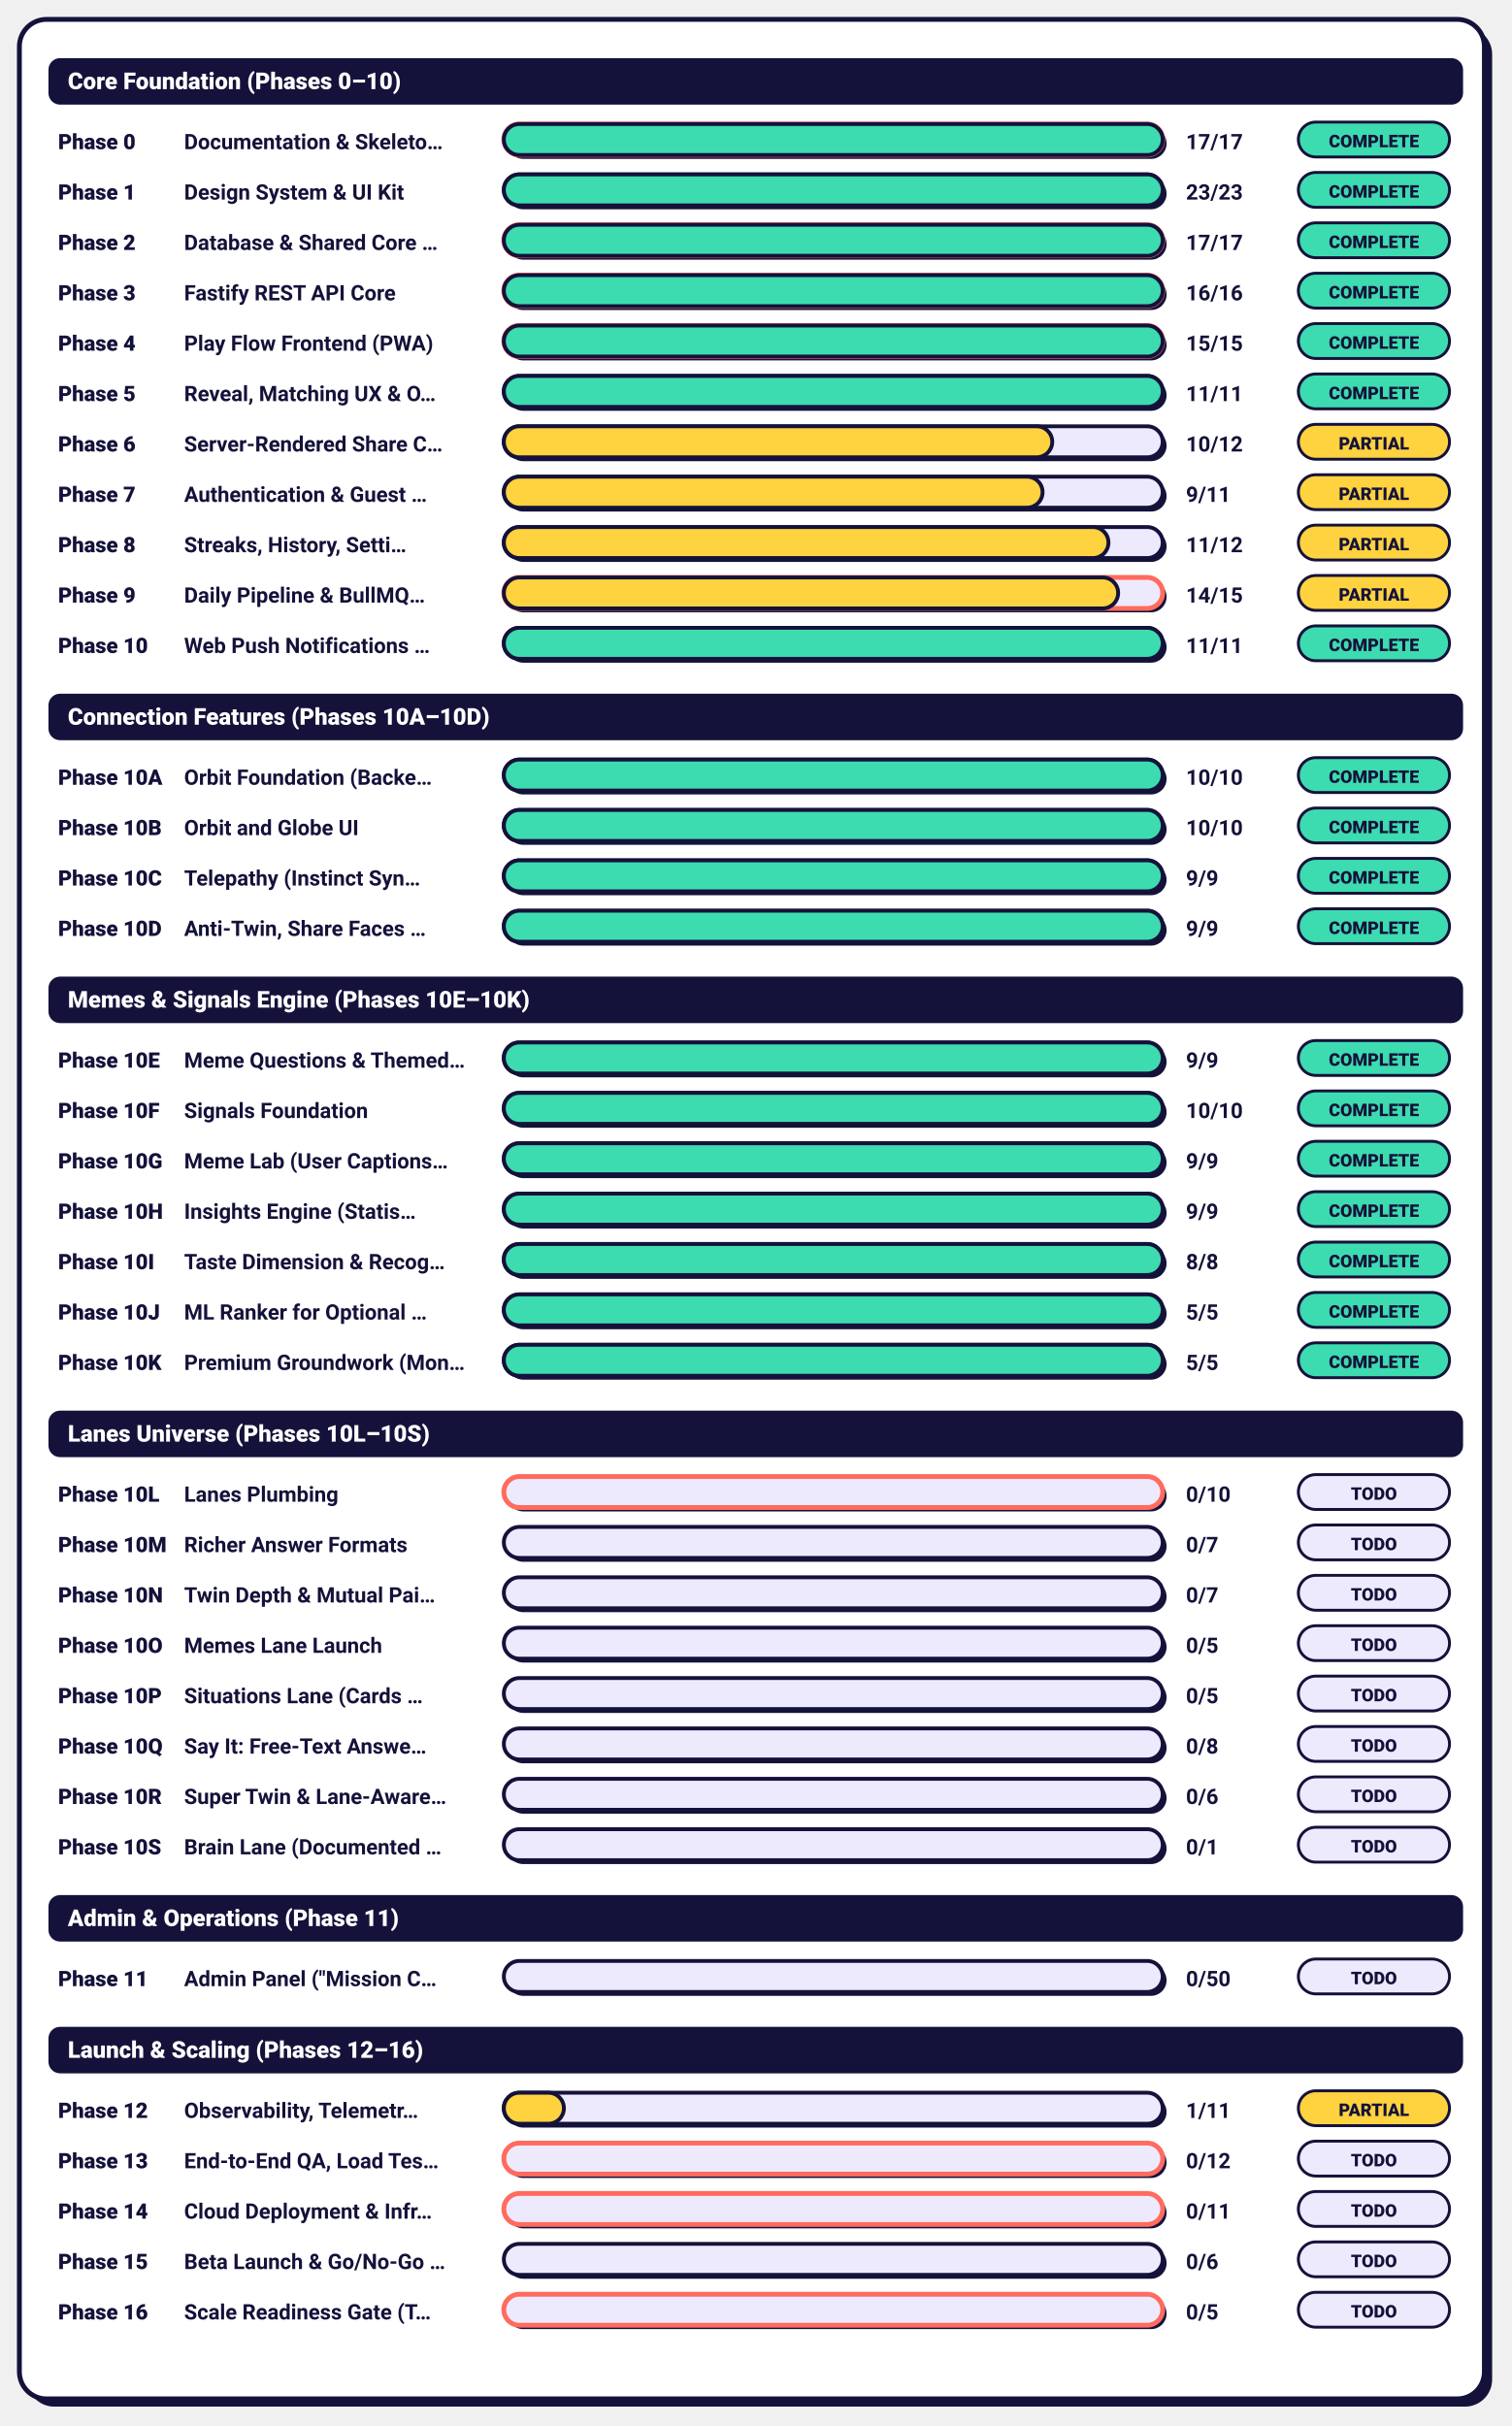
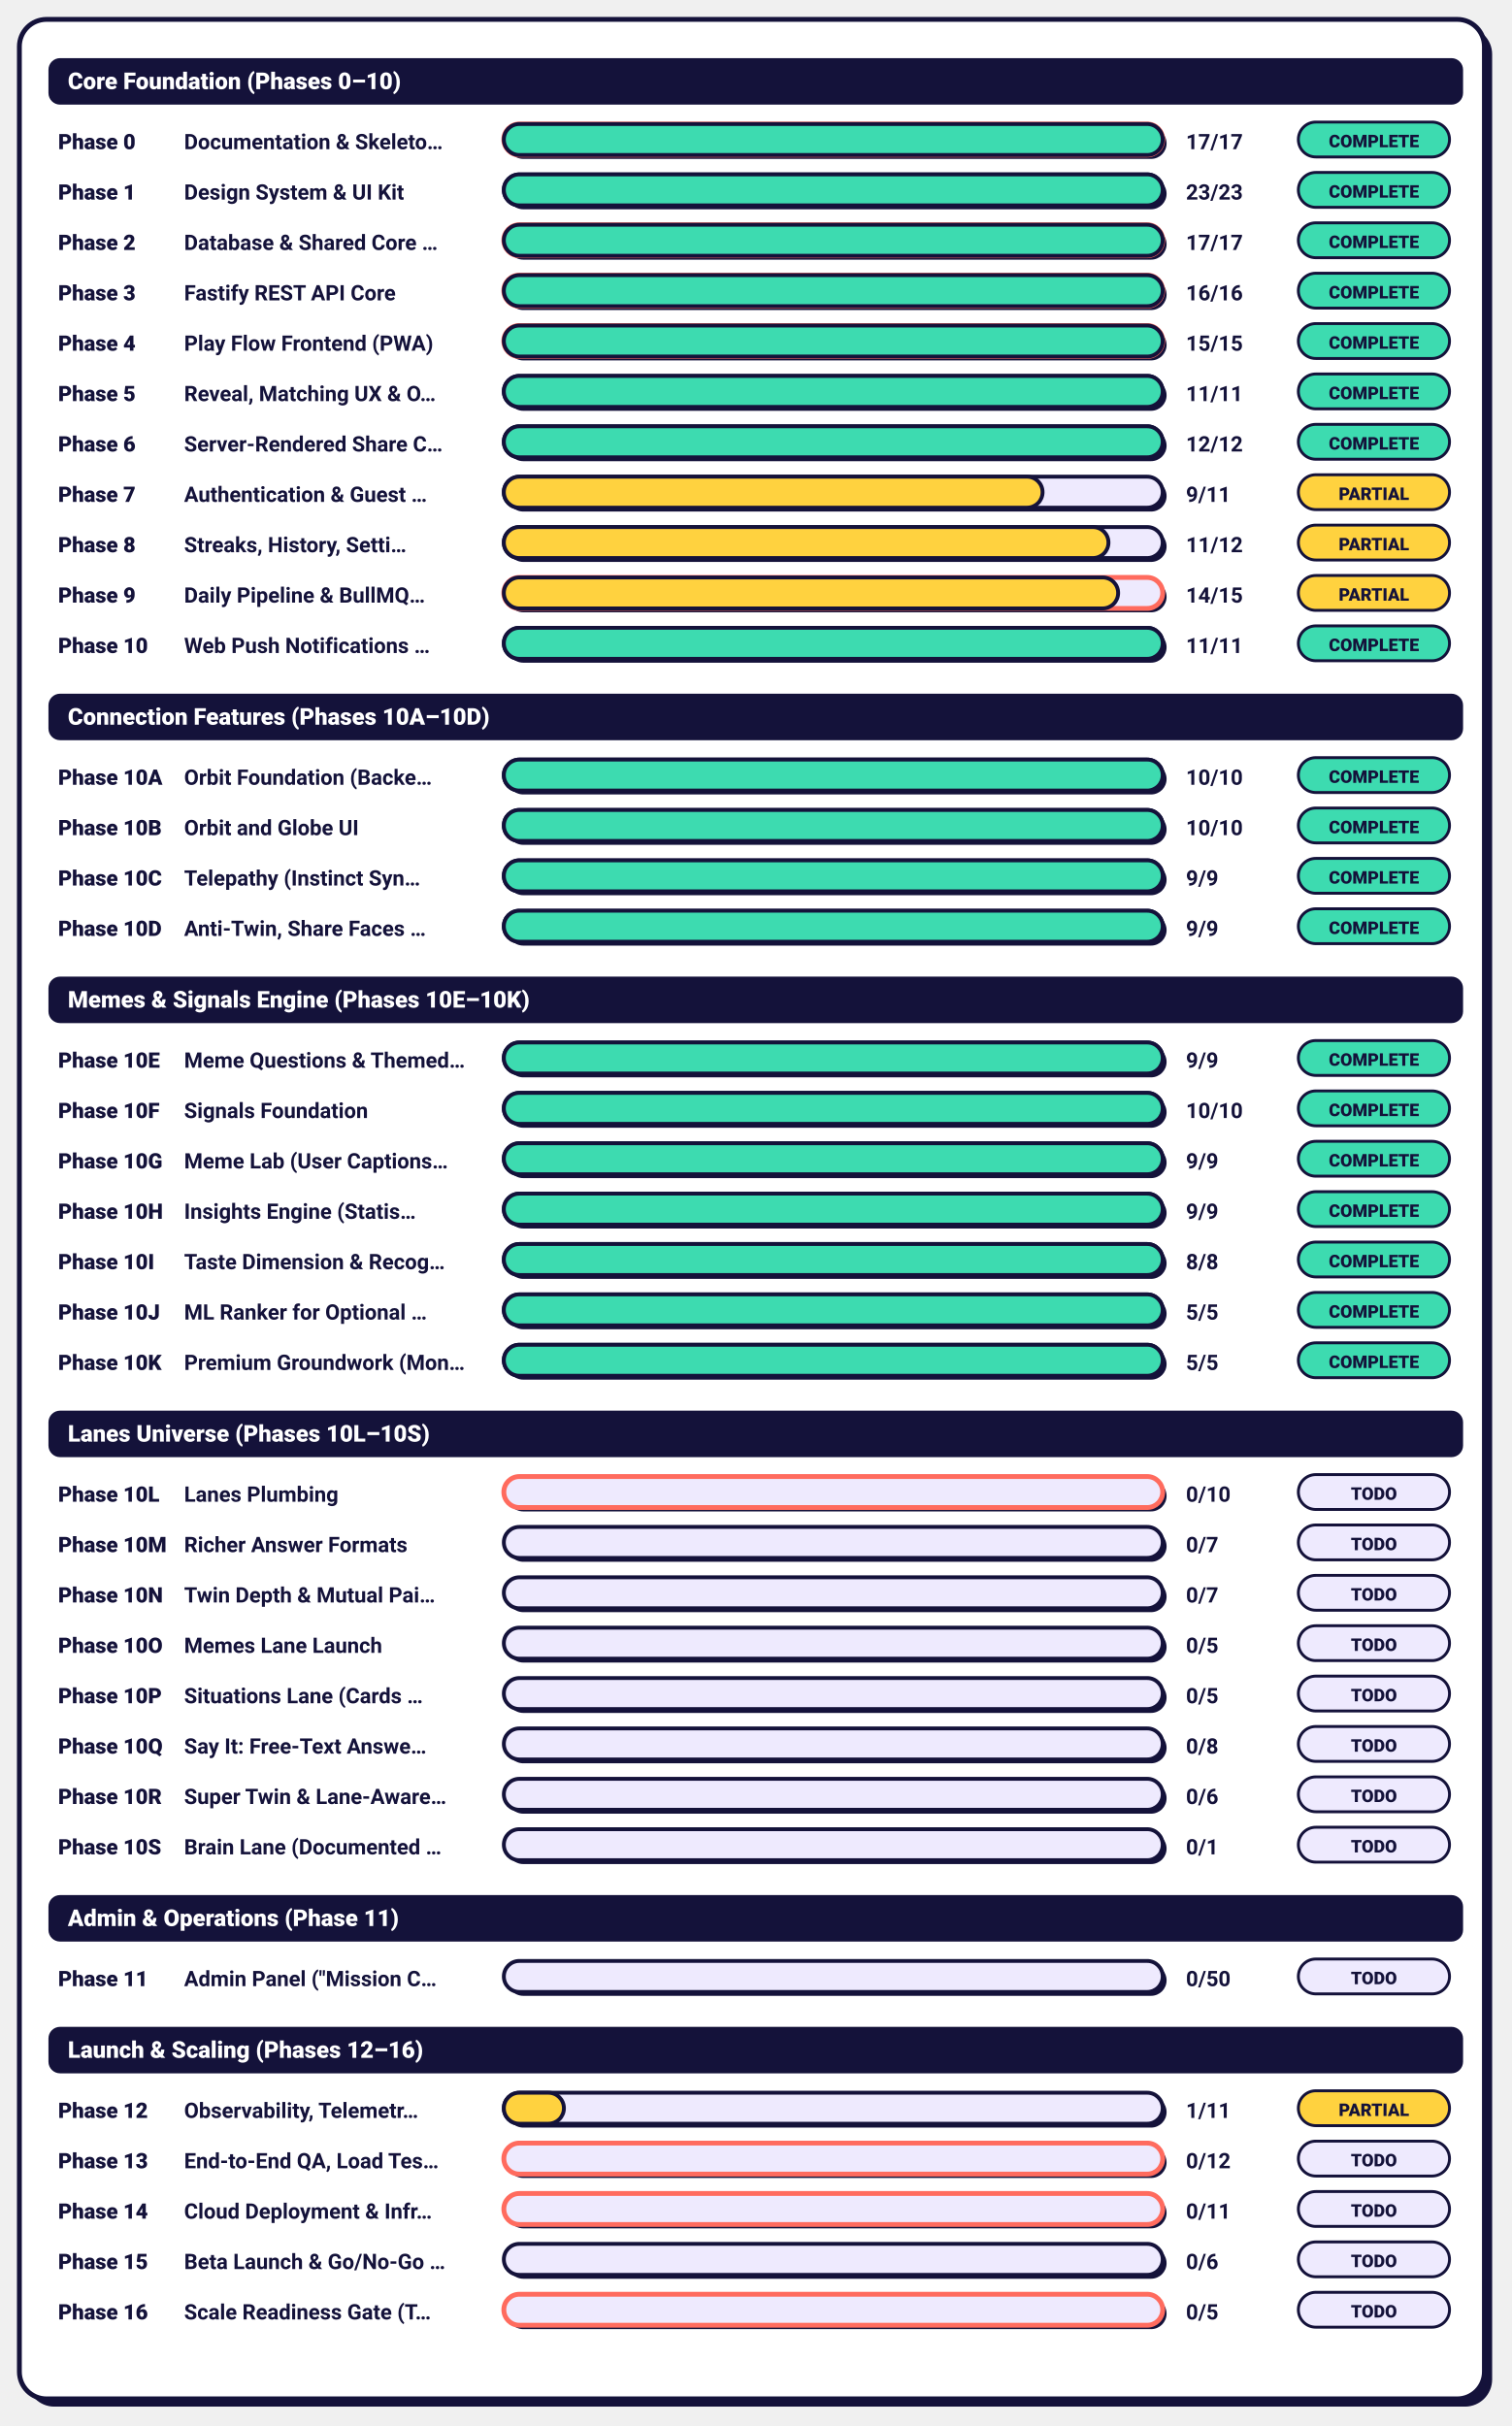
<svg xmlns="http://www.w3.org/2000/svg" width="780" height="1252" viewBox="0 0 780 1252">
  <style>
    text { font-family: system-ui, -apple-system, 'Segoe UI', Roboto, Helvetica, Arial, sans-serif; }
    .gh { font-size: 12px; font-weight: 800; fill: #FFFFFF; }
    .pid { font-size: 11px; font-weight: 800; fill: #14123A; }
    .pname { font-size: 11px; font-weight: 600; fill: #14123A; }
    .pcount { font-size: 11px; font-weight: 700; fill: #14123A; }
    .pstatus { font-size: 9px; font-weight: 800; fill: #14123A; text-anchor: middle; }
    .sh { fill: #14123A; rx: 8px; }
    .tk { fill: #EEEAFE; stroke: #14123A; stroke-width: 2; rx: 8px; }
    .tk-crit { fill: #EEEAFE; stroke: #FF6B5E; stroke-width: 2.5; rx: 8px; }
    .f-mint { fill: #3DDBB0; stroke: #14123A; stroke-width: 2; rx: 8px; }
    .f-sun { fill: #FFD23F; stroke: #14123A; stroke-width: 2; rx: 8px; }
    .f-lav { fill: #EEEAFE; stroke: #14123A; stroke-width: 2; rx: 8px; }
    .b-mint { fill: #3DDBB0; stroke: #14123A; stroke-width: 1.5; rx: 9px; }
    .b-sun { fill: #FFD23F; stroke: #14123A; stroke-width: 1.5; rx: 9px; }
    .b-lav { fill: #EEEAFE; stroke: #14123A; stroke-width: 1.5; rx: 9px; }
  </style>
  <rect x="14" y="14" width="756" height="1228" rx="14" fill="#14123A" />
  <rect x="10" y="10" width="756" height="1228" rx="14" fill="#FFFFFF" stroke="#14123A" stroke-width="2.5" />
  <rect x="25" y="30" width="730" height="24" rx="6" fill="#14123A" />
  <text x="35" y="46" class="gh">Core Foundation (Phases 0–10)</text>
  <text x="30" y="77" class="pid">Phase 0</text>
  <text x="95" y="77" class="pname">Documentation &amp; Skeleto…</text>
  <rect x="262" y="66" width="340" height="16" class="sh" />
  <rect x="260" y="64" width="340" height="16" class="tk-crit" />
  <rect x="260" y="64" width="340" height="16" class="f-mint" />
  <text x="612" y="77" class="pcount">17/17</text>
  <rect x="670" y="63" width="78" height="18" class="b-mint" />
  <text x="709" y="76" class="pstatus">COMPLETE</text>
  <text x="30" y="103" class="pid">Phase 1</text>
  <text x="95" y="103" class="pname">Design System &amp; UI Kit</text>
  <rect x="262" y="92" width="340" height="16" class="sh" />
  <rect x="260" y="90" width="340" height="16" class="tk" />
  <rect x="260" y="90" width="340" height="16" class="f-mint" />
  <text x="612" y="103" class="pcount">23/23</text>
  <rect x="670" y="89" width="78" height="18" class="b-mint" />
  <text x="709" y="102" class="pstatus">COMPLETE</text>
  <text x="30" y="129" class="pid">Phase 2</text>
  <text x="95" y="129" class="pname">Database &amp; Shared Core …</text>
  <rect x="262" y="118" width="340" height="16" class="sh" />
  <rect x="260" y="116" width="340" height="16" class="tk-crit" />
  <rect x="260" y="116" width="340" height="16" class="f-mint" />
  <text x="612" y="129" class="pcount">17/17</text>
  <rect x="670" y="115" width="78" height="18" class="b-mint" />
  <text x="709" y="128" class="pstatus">COMPLETE</text>
  <text x="30" y="155" class="pid">Phase 3</text>
  <text x="95" y="155" class="pname">Fastify REST API Core</text>
  <rect x="262" y="144" width="340" height="16" class="sh" />
  <rect x="260" y="142" width="340" height="16" class="tk-crit" />
  <rect x="260" y="142" width="340" height="16" class="f-mint" />
  <text x="612" y="155" class="pcount">16/16</text>
  <rect x="670" y="141" width="78" height="18" class="b-mint" />
  <text x="709" y="154" class="pstatus">COMPLETE</text>
  <text x="30" y="181" class="pid">Phase 4</text>
  <text x="95" y="181" class="pname">Play Flow Frontend (PWA)</text>
  <rect x="262" y="170" width="340" height="16" class="sh" />
  <rect x="260" y="168" width="340" height="16" class="tk-crit" />
  <rect x="260" y="168" width="340" height="16" class="f-mint" />
  <text x="612" y="181" class="pcount">15/15</text>
  <rect x="670" y="167" width="78" height="18" class="b-mint" />
  <text x="709" y="180" class="pstatus">COMPLETE</text>
  <text x="30" y="207" class="pid">Phase 5</text>
  <text x="95" y="207" class="pname">Reveal, Matching UX &amp; O…</text>
  <rect x="262" y="196" width="340" height="16" class="sh" />
  <rect x="260" y="194" width="340" height="16" class="tk" />
  <rect x="260" y="194" width="340" height="16" class="f-mint" />
  <text x="612" y="207" class="pcount">11/11</text>
  <rect x="670" y="193" width="78" height="18" class="b-mint" />
  <text x="709" y="206" class="pstatus">COMPLETE</text>
  <text x="30" y="233" class="pid">Phase 6</text>
  <text x="95" y="233" class="pname">Server-Rendered Share C…</text>
  <rect x="262" y="222" width="340" height="16" class="sh" />
  <rect x="260" y="220" width="340" height="16" class="tk" />
-   <rect x="260" y="220" width="283" height="16" class="f-sun" />
-   <text x="612" y="233" class="pcount">10/12</text>
-   <rect x="670" y="219" width="78" height="18" class="b-sun" />
-   <text x="709" y="232" class="pstatus">PARTIAL</text>
+   <rect x="260" y="220" width="340" height="16" class="f-mint" />
+   <text x="612" y="233" class="pcount">12/12</text>
+   <rect x="670" y="219" width="78" height="18" class="b-mint" />
+   <text x="709" y="232" class="pstatus">COMPLETE</text>
  <text x="30" y="259" class="pid">Phase 7</text>
  <text x="95" y="259" class="pname">Authentication &amp; Guest …</text>
  <rect x="262" y="248" width="340" height="16" class="sh" />
  <rect x="260" y="246" width="340" height="16" class="tk" />
  <rect x="260" y="246" width="278" height="16" class="f-sun" />
  <text x="612" y="259" class="pcount">9/11</text>
  <rect x="670" y="245" width="78" height="18" class="b-sun" />
  <text x="709" y="258" class="pstatus">PARTIAL</text>
  <text x="30" y="285" class="pid">Phase 8</text>
  <text x="95" y="285" class="pname">Streaks, History, Setti…</text>
  <rect x="262" y="274" width="340" height="16" class="sh" />
  <rect x="260" y="272" width="340" height="16" class="tk" />
  <rect x="260" y="272" width="312" height="16" class="f-sun" />
  <text x="612" y="285" class="pcount">11/12</text>
  <rect x="670" y="271" width="78" height="18" class="b-sun" />
  <text x="709" y="284" class="pstatus">PARTIAL</text>
  <text x="30" y="311" class="pid">Phase 9</text>
  <text x="95" y="311" class="pname">Daily Pipeline &amp; BullMQ…</text>
  <rect x="262" y="300" width="340" height="16" class="sh" />
  <rect x="260" y="298" width="340" height="16" class="tk-crit" />
  <rect x="260" y="298" width="317" height="16" class="f-sun" />
  <text x="612" y="311" class="pcount">14/15</text>
  <rect x="670" y="297" width="78" height="18" class="b-sun" />
  <text x="709" y="310" class="pstatus">PARTIAL</text>
  <text x="30" y="337" class="pid">Phase 10</text>
  <text x="95" y="337" class="pname">Web Push Notifications …</text>
  <rect x="262" y="326" width="340" height="16" class="sh" />
  <rect x="260" y="324" width="340" height="16" class="tk" />
  <rect x="260" y="324" width="340" height="16" class="f-mint" />
  <text x="612" y="337" class="pcount">11/11</text>
  <rect x="670" y="323" width="78" height="18" class="b-mint" />
  <text x="709" y="336" class="pstatus">COMPLETE</text>
  <rect x="25" y="358" width="730" height="24" rx="6" fill="#14123A" />
  <text x="35" y="374" class="gh">Connection Features (Phases 10A–10D)</text>
  <text x="30" y="405" class="pid">Phase 10A</text>
  <text x="95" y="405" class="pname">Orbit Foundation (Backe…</text>
  <rect x="262" y="394" width="340" height="16" class="sh" />
  <rect x="260" y="392" width="340" height="16" class="tk" />
  <rect x="260" y="392" width="340" height="16" class="f-mint" />
  <text x="612" y="405" class="pcount">10/10</text>
  <rect x="670" y="391" width="78" height="18" class="b-mint" />
  <text x="709" y="404" class="pstatus">COMPLETE</text>
  <text x="30" y="431" class="pid">Phase 10B</text>
  <text x="95" y="431" class="pname">Orbit and Globe UI</text>
  <rect x="262" y="420" width="340" height="16" class="sh" />
  <rect x="260" y="418" width="340" height="16" class="tk" />
  <rect x="260" y="418" width="340" height="16" class="f-mint" />
  <text x="612" y="431" class="pcount">10/10</text>
  <rect x="670" y="417" width="78" height="18" class="b-mint" />
  <text x="709" y="430" class="pstatus">COMPLETE</text>
  <text x="30" y="457" class="pid">Phase 10C</text>
  <text x="95" y="457" class="pname">Telepathy (Instinct Syn…</text>
  <rect x="262" y="446" width="340" height="16" class="sh" />
  <rect x="260" y="444" width="340" height="16" class="tk" />
  <rect x="260" y="444" width="340" height="16" class="f-mint" />
  <text x="612" y="457" class="pcount">9/9</text>
  <rect x="670" y="443" width="78" height="18" class="b-mint" />
  <text x="709" y="456" class="pstatus">COMPLETE</text>
  <text x="30" y="483" class="pid">Phase 10D</text>
  <text x="95" y="483" class="pname">Anti-Twin, Share Faces …</text>
  <rect x="262" y="472" width="340" height="16" class="sh" />
  <rect x="260" y="470" width="340" height="16" class="tk" />
  <rect x="260" y="470" width="340" height="16" class="f-mint" />
  <text x="612" y="483" class="pcount">9/9</text>
  <rect x="670" y="469" width="78" height="18" class="b-mint" />
  <text x="709" y="482" class="pstatus">COMPLETE</text>
  <rect x="25" y="504" width="730" height="24" rx="6" fill="#14123A" />
  <text x="35" y="520" class="gh">Memes &amp; Signals Engine (Phases 10E–10K)</text>
  <text x="30" y="551" class="pid">Phase 10E</text>
  <text x="95" y="551" class="pname">Meme Questions &amp; Themed…</text>
  <rect x="262" y="540" width="340" height="16" class="sh" />
  <rect x="260" y="538" width="340" height="16" class="tk" />
  <rect x="260" y="538" width="340" height="16" class="f-mint" />
  <text x="612" y="551" class="pcount">9/9</text>
  <rect x="670" y="537" width="78" height="18" class="b-mint" />
  <text x="709" y="550" class="pstatus">COMPLETE</text>
  <text x="30" y="577" class="pid">Phase 10F</text>
  <text x="95" y="577" class="pname">Signals Foundation</text>
  <rect x="262" y="566" width="340" height="16" class="sh" />
  <rect x="260" y="564" width="340" height="16" class="tk" />
  <rect x="260" y="564" width="340" height="16" class="f-mint" />
  <text x="612" y="577" class="pcount">10/10</text>
  <rect x="670" y="563" width="78" height="18" class="b-mint" />
  <text x="709" y="576" class="pstatus">COMPLETE</text>
  <text x="30" y="603" class="pid">Phase 10G</text>
  <text x="95" y="603" class="pname">Meme Lab (User Captions…</text>
  <rect x="262" y="592" width="340" height="16" class="sh" />
  <rect x="260" y="590" width="340" height="16" class="tk" />
  <rect x="260" y="590" width="340" height="16" class="f-mint" />
  <text x="612" y="603" class="pcount">9/9</text>
  <rect x="670" y="589" width="78" height="18" class="b-mint" />
  <text x="709" y="602" class="pstatus">COMPLETE</text>
  <text x="30" y="629" class="pid">Phase 10H</text>
  <text x="95" y="629" class="pname">Insights Engine (Statis…</text>
  <rect x="262" y="618" width="340" height="16" class="sh" />
  <rect x="260" y="616" width="340" height="16" class="tk" />
  <rect x="260" y="616" width="340" height="16" class="f-mint" />
  <text x="612" y="629" class="pcount">9/9</text>
  <rect x="670" y="615" width="78" height="18" class="b-mint" />
  <text x="709" y="628" class="pstatus">COMPLETE</text>
  <text x="30" y="655" class="pid">Phase 10I</text>
  <text x="95" y="655" class="pname">Taste Dimension &amp; Recog…</text>
  <rect x="262" y="644" width="340" height="16" class="sh" />
  <rect x="260" y="642" width="340" height="16" class="tk" />
  <rect x="260" y="642" width="340" height="16" class="f-mint" />
  <text x="612" y="655" class="pcount">8/8</text>
  <rect x="670" y="641" width="78" height="18" class="b-mint" />
  <text x="709" y="654" class="pstatus">COMPLETE</text>
  <text x="30" y="681" class="pid">Phase 10J</text>
  <text x="95" y="681" class="pname">ML Ranker for Optional …</text>
  <rect x="262" y="670" width="340" height="16" class="sh" />
  <rect x="260" y="668" width="340" height="16" class="tk" />
  <rect x="260" y="668" width="340" height="16" class="f-mint" />
  <text x="612" y="681" class="pcount">5/5</text>
  <rect x="670" y="667" width="78" height="18" class="b-mint" />
  <text x="709" y="680" class="pstatus">COMPLETE</text>
  <text x="30" y="707" class="pid">Phase 10K</text>
  <text x="95" y="707" class="pname">Premium Groundwork (Mon…</text>
  <rect x="262" y="696" width="340" height="16" class="sh" />
  <rect x="260" y="694" width="340" height="16" class="tk" />
  <rect x="260" y="694" width="340" height="16" class="f-mint" />
  <text x="612" y="707" class="pcount">5/5</text>
  <rect x="670" y="693" width="78" height="18" class="b-mint" />
  <text x="709" y="706" class="pstatus">COMPLETE</text>
  <rect x="25" y="728" width="730" height="24" rx="6" fill="#14123A" />
  <text x="35" y="744" class="gh">Lanes Universe (Phases 10L–10S)</text>
  <text x="30" y="775" class="pid">Phase 10L</text>
  <text x="95" y="775" class="pname">Lanes Plumbing</text>
  <rect x="262" y="764" width="340" height="16" class="sh" />
  <rect x="260" y="762" width="340" height="16" class="tk-crit" />
  <text x="612" y="775" class="pcount">0/10</text>
  <rect x="670" y="761" width="78" height="18" class="b-lav" />
  <text x="709" y="774" class="pstatus">TODO</text>
  <text x="30" y="801" class="pid">Phase 10M</text>
  <text x="95" y="801" class="pname">Richer Answer Formats</text>
  <rect x="262" y="790" width="340" height="16" class="sh" />
  <rect x="260" y="788" width="340" height="16" class="tk" />
  <text x="612" y="801" class="pcount">0/7</text>
  <rect x="670" y="787" width="78" height="18" class="b-lav" />
  <text x="709" y="800" class="pstatus">TODO</text>
  <text x="30" y="827" class="pid">Phase 10N</text>
  <text x="95" y="827" class="pname">Twin Depth &amp; Mutual Pai…</text>
  <rect x="262" y="816" width="340" height="16" class="sh" />
  <rect x="260" y="814" width="340" height="16" class="tk" />
  <text x="612" y="827" class="pcount">0/7</text>
  <rect x="670" y="813" width="78" height="18" class="b-lav" />
  <text x="709" y="826" class="pstatus">TODO</text>
  <text x="30" y="853" class="pid">Phase 10O</text>
  <text x="95" y="853" class="pname">Memes Lane Launch</text>
  <rect x="262" y="842" width="340" height="16" class="sh" />
  <rect x="260" y="840" width="340" height="16" class="tk" />
  <text x="612" y="853" class="pcount">0/5</text>
  <rect x="670" y="839" width="78" height="18" class="b-lav" />
  <text x="709" y="852" class="pstatus">TODO</text>
  <text x="30" y="879" class="pid">Phase 10P</text>
  <text x="95" y="879" class="pname">Situations Lane (Cards …</text>
  <rect x="262" y="868" width="340" height="16" class="sh" />
  <rect x="260" y="866" width="340" height="16" class="tk" />
  <text x="612" y="879" class="pcount">0/5</text>
  <rect x="670" y="865" width="78" height="18" class="b-lav" />
  <text x="709" y="878" class="pstatus">TODO</text>
  <text x="30" y="905" class="pid">Phase 10Q</text>
  <text x="95" y="905" class="pname">Say It: Free-Text Answe…</text>
  <rect x="262" y="894" width="340" height="16" class="sh" />
  <rect x="260" y="892" width="340" height="16" class="tk" />
  <text x="612" y="905" class="pcount">0/8</text>
  <rect x="670" y="891" width="78" height="18" class="b-lav" />
  <text x="709" y="904" class="pstatus">TODO</text>
  <text x="30" y="931" class="pid">Phase 10R</text>
  <text x="95" y="931" class="pname">Super Twin &amp; Lane-Aware…</text>
  <rect x="262" y="920" width="340" height="16" class="sh" />
  <rect x="260" y="918" width="340" height="16" class="tk" />
  <text x="612" y="931" class="pcount">0/6</text>
  <rect x="670" y="917" width="78" height="18" class="b-lav" />
  <text x="709" y="930" class="pstatus">TODO</text>
  <text x="30" y="957" class="pid">Phase 10S</text>
  <text x="95" y="957" class="pname">Brain Lane (Documented …</text>
  <rect x="262" y="946" width="340" height="16" class="sh" />
  <rect x="260" y="944" width="340" height="16" class="tk" />
  <text x="612" y="957" class="pcount">0/1</text>
  <rect x="670" y="943" width="78" height="18" class="b-lav" />
  <text x="709" y="956" class="pstatus">TODO</text>
  <rect x="25" y="978" width="730" height="24" rx="6" fill="#14123A" />
  <text x="35" y="994" class="gh">Admin &amp; Operations (Phase 11)</text>
  <text x="30" y="1025" class="pid">Phase 11</text>
  <text x="95" y="1025" class="pname">Admin Panel ("Mission C…</text>
  <rect x="262" y="1014" width="340" height="16" class="sh" />
  <rect x="260" y="1012" width="340" height="16" class="tk" />
  <text x="612" y="1025" class="pcount">0/50</text>
  <rect x="670" y="1011" width="78" height="18" class="b-lav" />
  <text x="709" y="1024" class="pstatus">TODO</text>
  <rect x="25" y="1046" width="730" height="24" rx="6" fill="#14123A" />
  <text x="35" y="1062" class="gh">Launch &amp; Scaling (Phases 12–16)</text>
  <text x="30" y="1093" class="pid">Phase 12</text>
  <text x="95" y="1093" class="pname">Observability, Telemetr…</text>
  <rect x="262" y="1082" width="340" height="16" class="sh" />
  <rect x="260" y="1080" width="340" height="16" class="tk" />
  <rect x="260" y="1080" width="31" height="16" class="f-sun" />
  <text x="612" y="1093" class="pcount">1/11</text>
  <rect x="670" y="1079" width="78" height="18" class="b-sun" />
  <text x="709" y="1092" class="pstatus">PARTIAL</text>
  <text x="30" y="1119" class="pid">Phase 13</text>
  <text x="95" y="1119" class="pname">End-to-End QA, Load Tes…</text>
  <rect x="262" y="1108" width="340" height="16" class="sh" />
  <rect x="260" y="1106" width="340" height="16" class="tk-crit" />
  <text x="612" y="1119" class="pcount">0/12</text>
  <rect x="670" y="1105" width="78" height="18" class="b-lav" />
  <text x="709" y="1118" class="pstatus">TODO</text>
  <text x="30" y="1145" class="pid">Phase 14</text>
  <text x="95" y="1145" class="pname">Cloud Deployment &amp; Infr…</text>
  <rect x="262" y="1134" width="340" height="16" class="sh" />
  <rect x="260" y="1132" width="340" height="16" class="tk-crit" />
  <text x="612" y="1145" class="pcount">0/11</text>
  <rect x="670" y="1131" width="78" height="18" class="b-lav" />
  <text x="709" y="1144" class="pstatus">TODO</text>
  <text x="30" y="1171" class="pid">Phase 15</text>
  <text x="95" y="1171" class="pname">Beta Launch &amp; Go/No-Go …</text>
  <rect x="262" y="1160" width="340" height="16" class="sh" />
  <rect x="260" y="1158" width="340" height="16" class="tk" />
  <text x="612" y="1171" class="pcount">0/6</text>
  <rect x="670" y="1157" width="78" height="18" class="b-lav" />
  <text x="709" y="1170" class="pstatus">TODO</text>
  <text x="30" y="1197" class="pid">Phase 16</text>
  <text x="95" y="1197" class="pname">Scale Readiness Gate (T…</text>
  <rect x="262" y="1186" width="340" height="16" class="sh" />
  <rect x="260" y="1184" width="340" height="16" class="tk-crit" />
  <text x="612" y="1197" class="pcount">0/5</text>
  <rect x="670" y="1183" width="78" height="18" class="b-lav" />
  <text x="709" y="1196" class="pstatus">TODO</text>
</svg>
